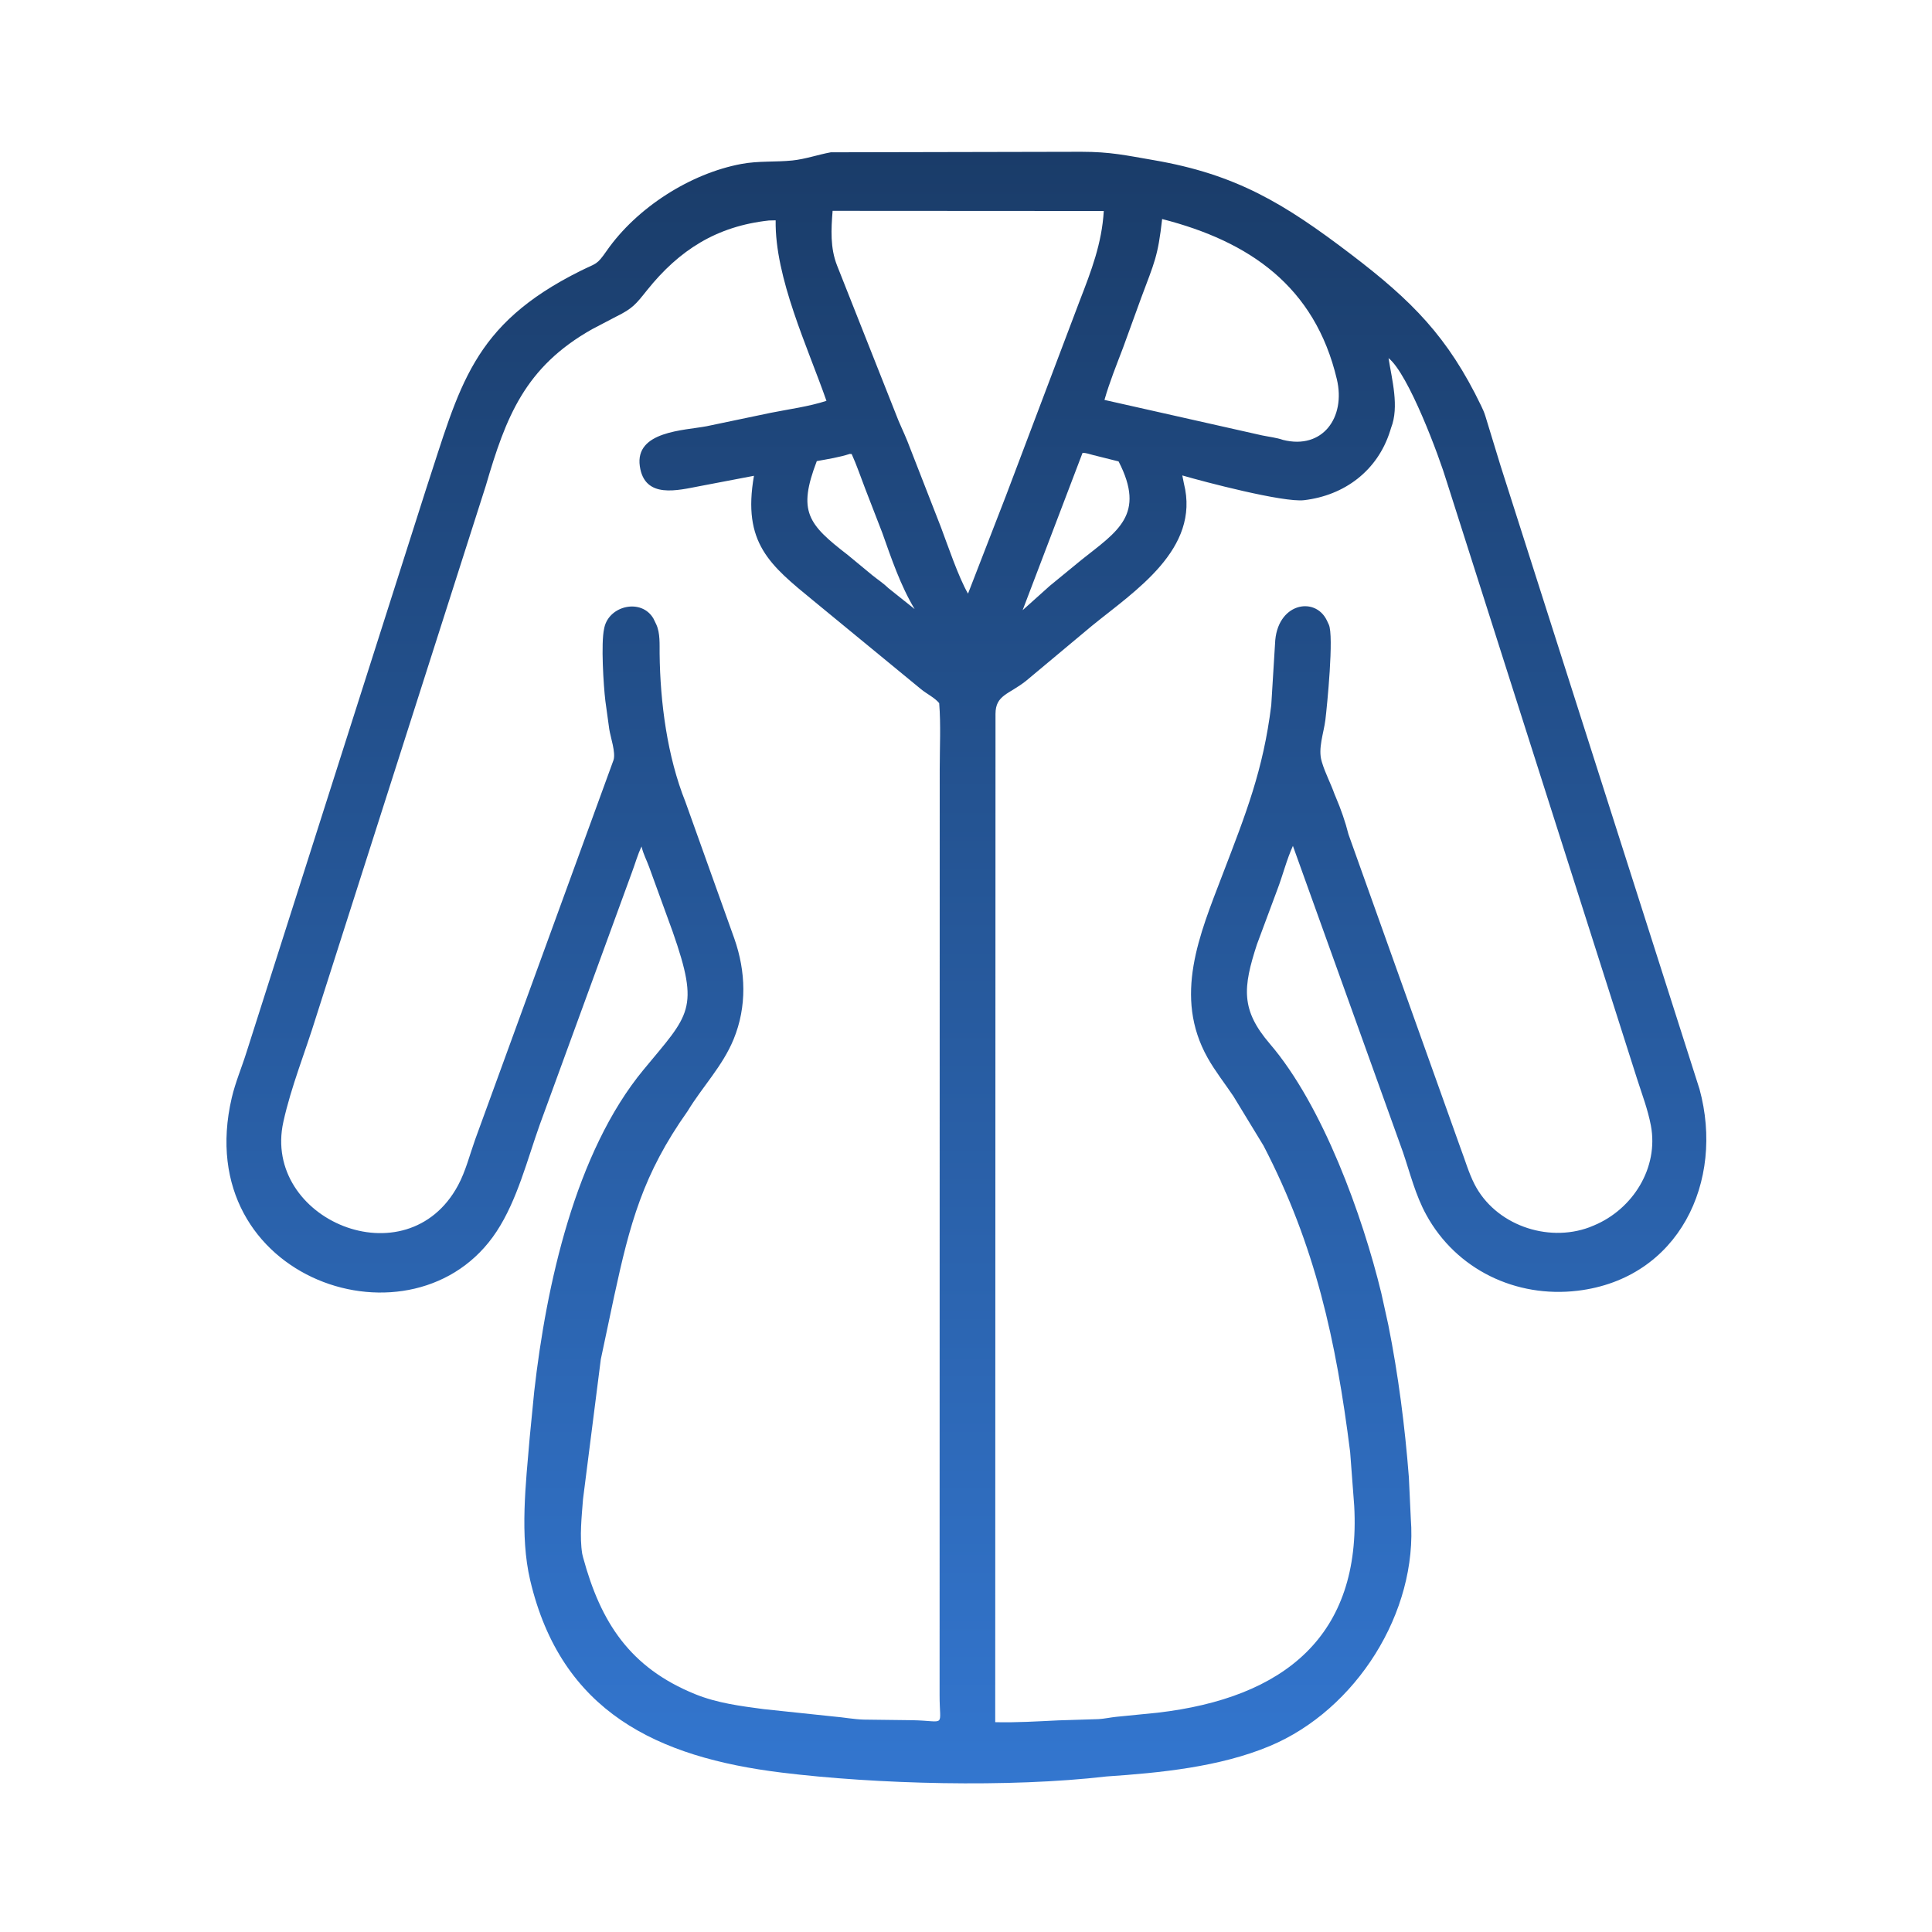
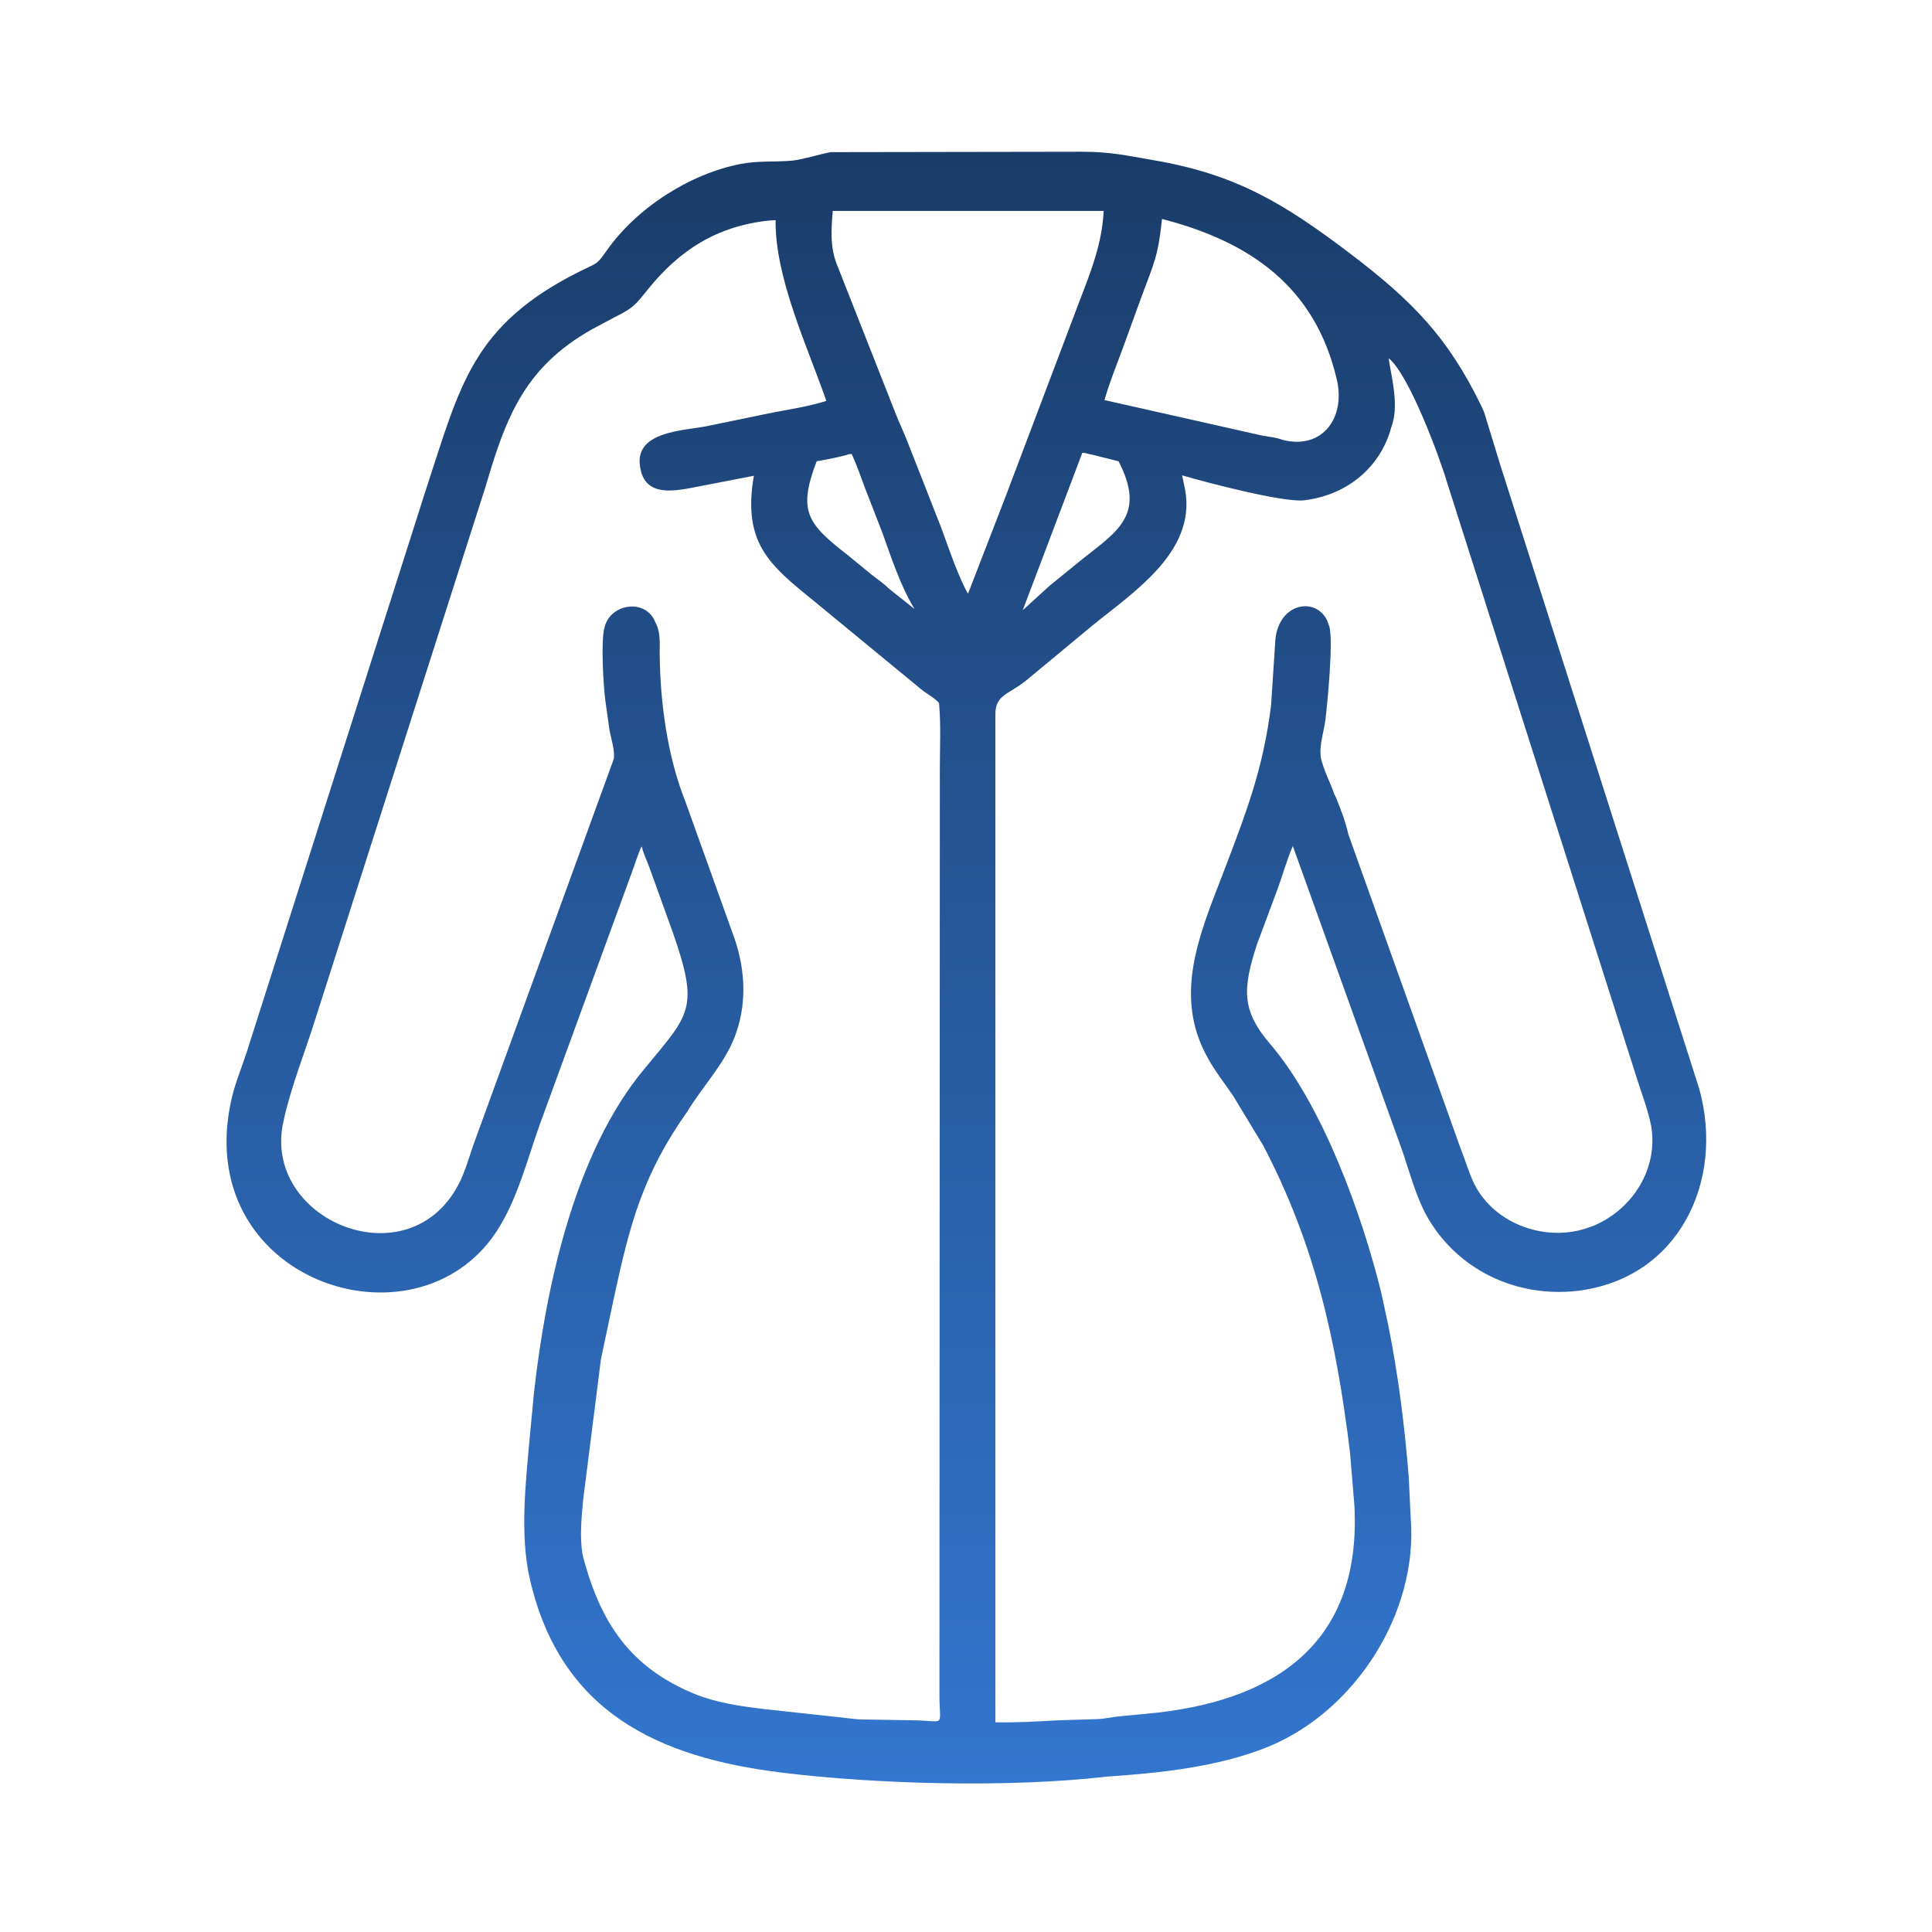
<svg xmlns="http://www.w3.org/2000/svg" width="48" height="48" viewBox="0 0 48 48" fill="none">
-   <path d="M27.487 44.136C25.076 44.417 21.768 44.329 19.415 44.039C16.335 43.66 13.944 42.537 13.172 39.26C12.911 38.148 13.064 36.853 13.16 35.718L13.273 34.567C13.573 31.922 14.294 28.627 15.989 26.576C17.131 25.194 17.391 25.088 16.712 23.147L16.127 21.539C16.068 21.376 15.985 21.222 15.945 21.053L15.94 21.03C15.839 21.238 15.781 21.459 15.7 21.673L13.412 27.937C13.1 28.81 12.851 29.814 12.34 30.593C10.317 33.678 4.698 31.815 5.758 27.274C5.848 26.889 6.008 26.515 6.126 26.137L10.579 12.171C11.428 9.596 11.711 8.077 14.428 6.727C14.829 6.528 14.82 6.594 15.073 6.231C15.821 5.158 17.152 4.309 18.42 4.073C18.839 3.994 19.264 4.03 19.686 3.987C20.012 3.953 20.319 3.843 20.641 3.784L26.868 3.771C27.591 3.772 27.963 3.858 28.665 3.979C30.714 4.332 31.903 5.052 33.566 6.319C35.081 7.473 35.973 8.368 36.798 10.08C36.839 10.164 36.875 10.245 36.903 10.335L37.281 11.572L42.224 27.059C42.851 29.354 41.713 31.764 39.197 32.068C37.663 32.253 36.18 31.542 35.435 30.181C35.166 29.691 35.034 29.148 34.855 28.622L32.122 21.016C31.966 21.358 31.873 21.739 31.739 22.091L31.228 23.464C30.878 24.54 30.826 25.09 31.549 25.933C32.867 27.47 33.854 30.214 34.318 32.127L34.492 32.916C34.741 34.16 34.905 35.44 35.003 36.704L35.051 37.731C35.232 40.055 33.69 42.482 31.549 43.379C30.303 43.901 28.822 44.046 27.487 44.136ZM34.498 8.897C34.581 9.431 34.768 10.102 34.561 10.63L34.537 10.707C34.226 11.695 33.403 12.309 32.399 12.427C31.884 12.488 29.914 11.97 29.374 11.812L29.414 12.013C29.826 13.647 28.183 14.688 27.129 15.548L25.494 16.914C25.07 17.253 24.734 17.262 24.733 17.736L24.726 42.787C25.254 42.8 25.772 42.767 26.298 42.742L27.293 42.711C27.44 42.702 27.586 42.669 27.732 42.654L28.758 42.552C31.903 42.186 33.823 40.649 33.645 37.412L33.544 36.075C33.196 33.306 32.678 30.942 31.393 28.466L30.641 27.231C30.429 26.916 30.192 26.617 30.005 26.285C29.144 24.755 29.804 23.219 30.37 21.739C30.954 20.215 31.385 19.135 31.584 17.52L31.678 15.993C31.712 14.987 32.667 14.799 32.965 15.413L33.013 15.516C33.146 15.793 32.969 17.553 32.929 17.884C32.889 18.207 32.74 18.599 32.837 18.915L32.846 18.946C32.925 19.209 33.062 19.465 33.154 19.725L33.188 19.807C33.314 20.102 33.425 20.419 33.503 20.73L36.283 28.514C36.397 28.813 36.486 29.13 36.631 29.416C37.144 30.426 38.438 30.881 39.487 30.492L39.602 30.445C40.566 30.043 41.213 29.016 41.016 27.965C40.94 27.562 40.794 27.185 40.67 26.796L35.948 11.979C35.758 11.342 34.995 9.292 34.498 8.897ZM20.686 5.238C20.649 5.699 20.624 6.157 20.796 6.595L22.251 10.27C22.336 10.502 22.451 10.729 22.543 10.959L23.376 13.095C23.551 13.559 23.813 14.339 24.05 14.749L24.991 12.321L26.824 7.475C27.113 6.729 27.376 6.048 27.423 5.242L20.686 5.238ZM28.873 5.442C28.768 6.377 28.684 6.51 28.351 7.404L27.901 8.642C27.738 9.072 27.566 9.493 27.44 9.936L31.355 10.817C31.518 10.851 31.72 10.874 31.875 10.929C32.862 11.178 33.438 10.368 33.214 9.423C32.668 7.113 31.039 5.996 28.873 5.442ZM19.104 5.478C17.806 5.62 16.876 6.21 16.075 7.211C15.798 7.558 15.718 7.664 15.312 7.864L14.712 8.178C13.04 9.12 12.569 10.359 12.07 12.067L7.85 25.274C7.585 26.135 7.234 26.993 7.04 27.872C6.504 30.297 10.108 31.824 11.382 29.446C11.57 29.096 11.672 28.684 11.806 28.309L15.243 18.883C15.302 18.695 15.168 18.318 15.137 18.117L15.04 17.413C14.994 17.033 14.928 15.976 15.009 15.621L15.016 15.587C15.14 15.041 15.94 14.86 16.235 15.369L16.306 15.516C16.405 15.734 16.385 16.008 16.388 16.243C16.402 17.453 16.577 18.792 17.029 19.922L18.245 23.321C18.531 24.138 18.56 25.005 18.227 25.819C17.952 26.489 17.454 26.995 17.084 27.605C15.968 29.18 15.649 30.405 15.257 32.212L14.927 33.771L14.485 37.246C14.452 37.679 14.396 38.175 14.465 38.604L14.487 38.694C14.924 40.305 15.647 41.432 17.274 42.092C17.82 42.313 18.396 42.386 18.974 42.463L20.719 42.647C20.968 42.667 21.21 42.716 21.462 42.723L22.67 42.738C23.523 42.755 23.342 42.94 23.344 42.117L23.347 19.115C23.347 18.573 23.377 18.009 23.334 17.469C23.222 17.333 23.023 17.238 22.883 17.123L20.218 14.932C19.124 14.037 18.44 13.491 18.732 11.821L17.39 12.077C16.841 12.18 16.014 12.406 15.896 11.582C15.772 10.709 16.999 10.696 17.554 10.59L19.15 10.256C19.607 10.165 20.09 10.102 20.533 9.959C20.07 8.63 19.248 6.902 19.271 5.474L19.104 5.478ZM26.895 11.253L25.407 15.16L26.083 14.554L26.877 13.903C27.758 13.202 28.475 12.791 27.791 11.464L27.152 11.304C27.074 11.285 26.975 11.246 26.895 11.253ZM21.113 11.277C20.848 11.363 20.567 11.406 20.293 11.456C19.815 12.707 20.069 13.021 21.062 13.787L21.673 14.292C21.808 14.401 21.953 14.495 22.077 14.616L22.724 15.132C22.374 14.552 22.145 13.871 21.919 13.235L21.497 12.145C21.387 11.861 21.286 11.558 21.16 11.281L21.113 11.277Z" fill="url(#paint0_linear_1_2141)" />
+   <path d="M27.49 44.14C25.08 44.42 21.77 44.33 19.42 44.04C16.34 43.66 13.94 42.54 13.17 39.26C12.91 38.15 13.06 36.85 13.16 35.72L13.27 34.57C13.57 31.92 14.29 28.63 15.99 26.58C17.13 25.19 17.39 25.09 16.71 23.15L16.13 21.54C16.07 21.38 15.99 21.22 15.95 21.05L15.94 21.03C15.84 21.24 15.78 21.46 15.7 21.67L13.41 27.94C13.1 28.81 12.85 29.81 12.34 30.59C10.32 33.68 4.7 31.81 5.76 27.27C5.85 26.89 6.01 26.51 6.13 26.14L10.58 12.17C11.43 9.6 11.71 8.08 14.43 6.73C14.83 6.53 14.82 6.59 15.07 6.23C15.82 5.16 17.15 4.31 18.42 4.07C18.84 3.99 19.26 4.03 19.69 3.99C20.01 3.95 20.32 3.84 20.64 3.78L26.87 3.77C27.59 3.77 27.96 3.86 28.66 3.98C30.71 4.33 31.9 5.05 33.57 6.32C35.08 7.47 35.97 8.37 36.8 10.08C36.84 10.16 36.88 10.25 36.9 10.33L37.28 11.57L42.22 27.06C42.85 29.35 41.71 31.76 39.2 32.07C37.66 32.25 36.18 31.54 35.43 30.18C35.17 29.69 35.03 29.15 34.85 28.62L32.12 21.02C31.97 21.36 31.87 21.74 31.74 22.09L31.23 23.46C30.88 24.54 30.83 25.09 31.55 25.93C32.87 27.47 33.85 30.21 34.32 32.13L34.49 32.92C34.74 34.16 34.9 35.44 35 36.7L35.05 37.73C35.23 40.06 33.69 42.48 31.55 43.38C30.3 43.9 28.82 44.05 27.49 44.14ZM34.5 8.9C34.58 9.43 34.77 10.1 34.56 10.63L34.54 10.71C34.23 11.69 33.4 12.31 32.4 12.43C31.88 12.49 29.91 11.97 29.37 11.81L29.41 12.01C29.83 13.65 28.18 14.69 27.13 15.55L25.49 16.91C25.07 17.25 24.73 17.26 24.73 17.74L24.73 42.79C25.25 42.8 25.77 42.77 26.3 42.74L27.29 42.71C27.44 42.7 27.59 42.67 27.73 42.65L28.76 42.55C31.9 42.19 33.82 40.65 33.65 37.41L33.54 36.08C33.2 33.31 32.68 30.94 31.39 28.47L30.64 27.23C30.43 26.92 30.19 26.62 30.01 26.29C29.14 24.75 29.8 23.22 30.37 21.74C30.95 20.22 31.38 19.13 31.58 17.52L31.68 15.99C31.71 14.99 32.67 14.8 32.97 15.41L33.01 15.52C33.15 15.79 32.97 17.55 32.93 17.88C32.89 18.21 32.74 18.6 32.84 18.92L32.85 18.95C32.92 19.21 33.06 19.46 33.15 19.73L33.19 19.81C33.31 20.1 33.43 20.42 33.5 20.73L36.28 28.51C36.4 28.81 36.49 29.13 36.63 29.42C37.14 30.43 38.44 30.88 39.49 30.49L39.6 30.45C40.57 30.04 41.21 29.02 41.02 27.96C40.94 27.56 40.79 27.18 40.67 26.8L35.95 11.98C35.76 11.34 35 9.29 34.5 8.9ZM20.69 5.24C20.65 5.7 20.62 6.16 20.8 6.59L22.25 10.27C22.34 10.5 22.45 10.73 22.54 10.96L23.38 13.1C23.55 13.56 23.81 14.34 24.05 14.75L24.99 12.32L26.82 7.48C27.11 6.73 27.38 6.05 27.42 5.24L20.69 5.24ZM28.87 5.44C28.77 6.38 28.68 6.51 28.35 7.4L27.9 8.64C27.74 9.07 27.57 9.49 27.44 9.94L31.35 10.82C31.52 10.85 31.72 10.87 31.87 10.93C32.86 11.18 33.44 10.37 33.21 9.42C32.67 7.11 31.04 6 28.87 5.44ZM19.1 5.48C17.81 5.62 16.88 6.21 16.08 7.21C15.8 7.56 15.72 7.66 15.31 7.86L14.71 8.18C13.04 9.12 12.57 10.36 12.07 12.07L7.85 25.27C7.58 26.14 7.23 26.99 7.04 27.87C6.5 30.3 10.11 31.82 11.38 29.45C11.57 29.1 11.67 28.68 11.81 28.31L15.24 18.88C15.3 18.69 15.17 18.32 15.14 18.12L15.04 17.41C14.99 17.03 14.93 15.98 15.01 15.62L15.02 15.59C15.14 15.04 15.94 14.86 16.24 15.37L16.31 15.52C16.41 15.73 16.39 16.01 16.39 16.24C16.4 17.45 16.58 18.79 17.03 19.92L18.25 23.32C18.53 24.14 18.56 25.01 18.23 25.82C17.95 26.49 17.45 27 17.08 27.61C15.97 29.18 15.65 30.41 15.26 32.21L14.93 33.77L14.49 37.25C14.45 37.68 14.4 38.17 14.47 38.6L14.49 38.69C14.92 40.31 15.65 41.43 17.27 42.09C17.82 42.31 18.4 42.39 18.97 42.46L20.72 42.65C20.97 42.67 21.21 42.72 21.46 42.72L22.67 42.74C23.52 42.75 23.34 42.94 23.34 42.12L23.35 19.11C23.35 18.57 23.38 18.01 23.33 17.47C23.22 17.33 23.02 17.24 22.88 17.12L20.22 14.93C19.12 14.04 18.44 13.49 18.73 11.82L17.39 12.08C16.84 12.18 16.01 12.41 15.9 11.58C15.77 10.71 17 10.7 17.55 10.59L19.15 10.26C19.61 10.17 20.09 10.1 20.53 9.96C20.07 8.63 19.25 6.9 19.27 5.47L19.1 5.48ZM26.89 11.25L25.41 15.16L26.08 14.55L26.88 13.9C27.76 13.2 28.48 12.79 27.79 11.46L27.15 11.3C27.07 11.29 26.98 11.25 26.89 11.25ZM21.11 11.28C20.85 11.36 20.57 11.41 20.29 11.46C19.81 12.71 20.07 13.02 21.06 13.79L21.67 14.29C21.81 14.4 21.95 14.49 22.08 14.62L22.72 15.13C22.37 14.55 22.15 13.87 21.92 13.23L21.5 12.15C21.39 11.86 21.29 11.56 21.16 11.28L21.11 11.28Z" fill="url(#paint0_linear_1_2141)" />
  <defs>
-     <linearGradient id="paint0_linear_1_2141" x1="24.009" y1="3.771" x2="24.009" y2="44.307" gradientUnits="userSpaceOnUse">
+     <linearGradient id="paint0_linear_1_2141" x1="24.01" y1="3.77" x2="24.01" y2="44.31" gradientUnits="userSpaceOnUse">
      <stop stop-color="#1A3C69" />
      <stop offset="1" stop-color="#3376CF" />
    </linearGradient>
  </defs>
</svg>
